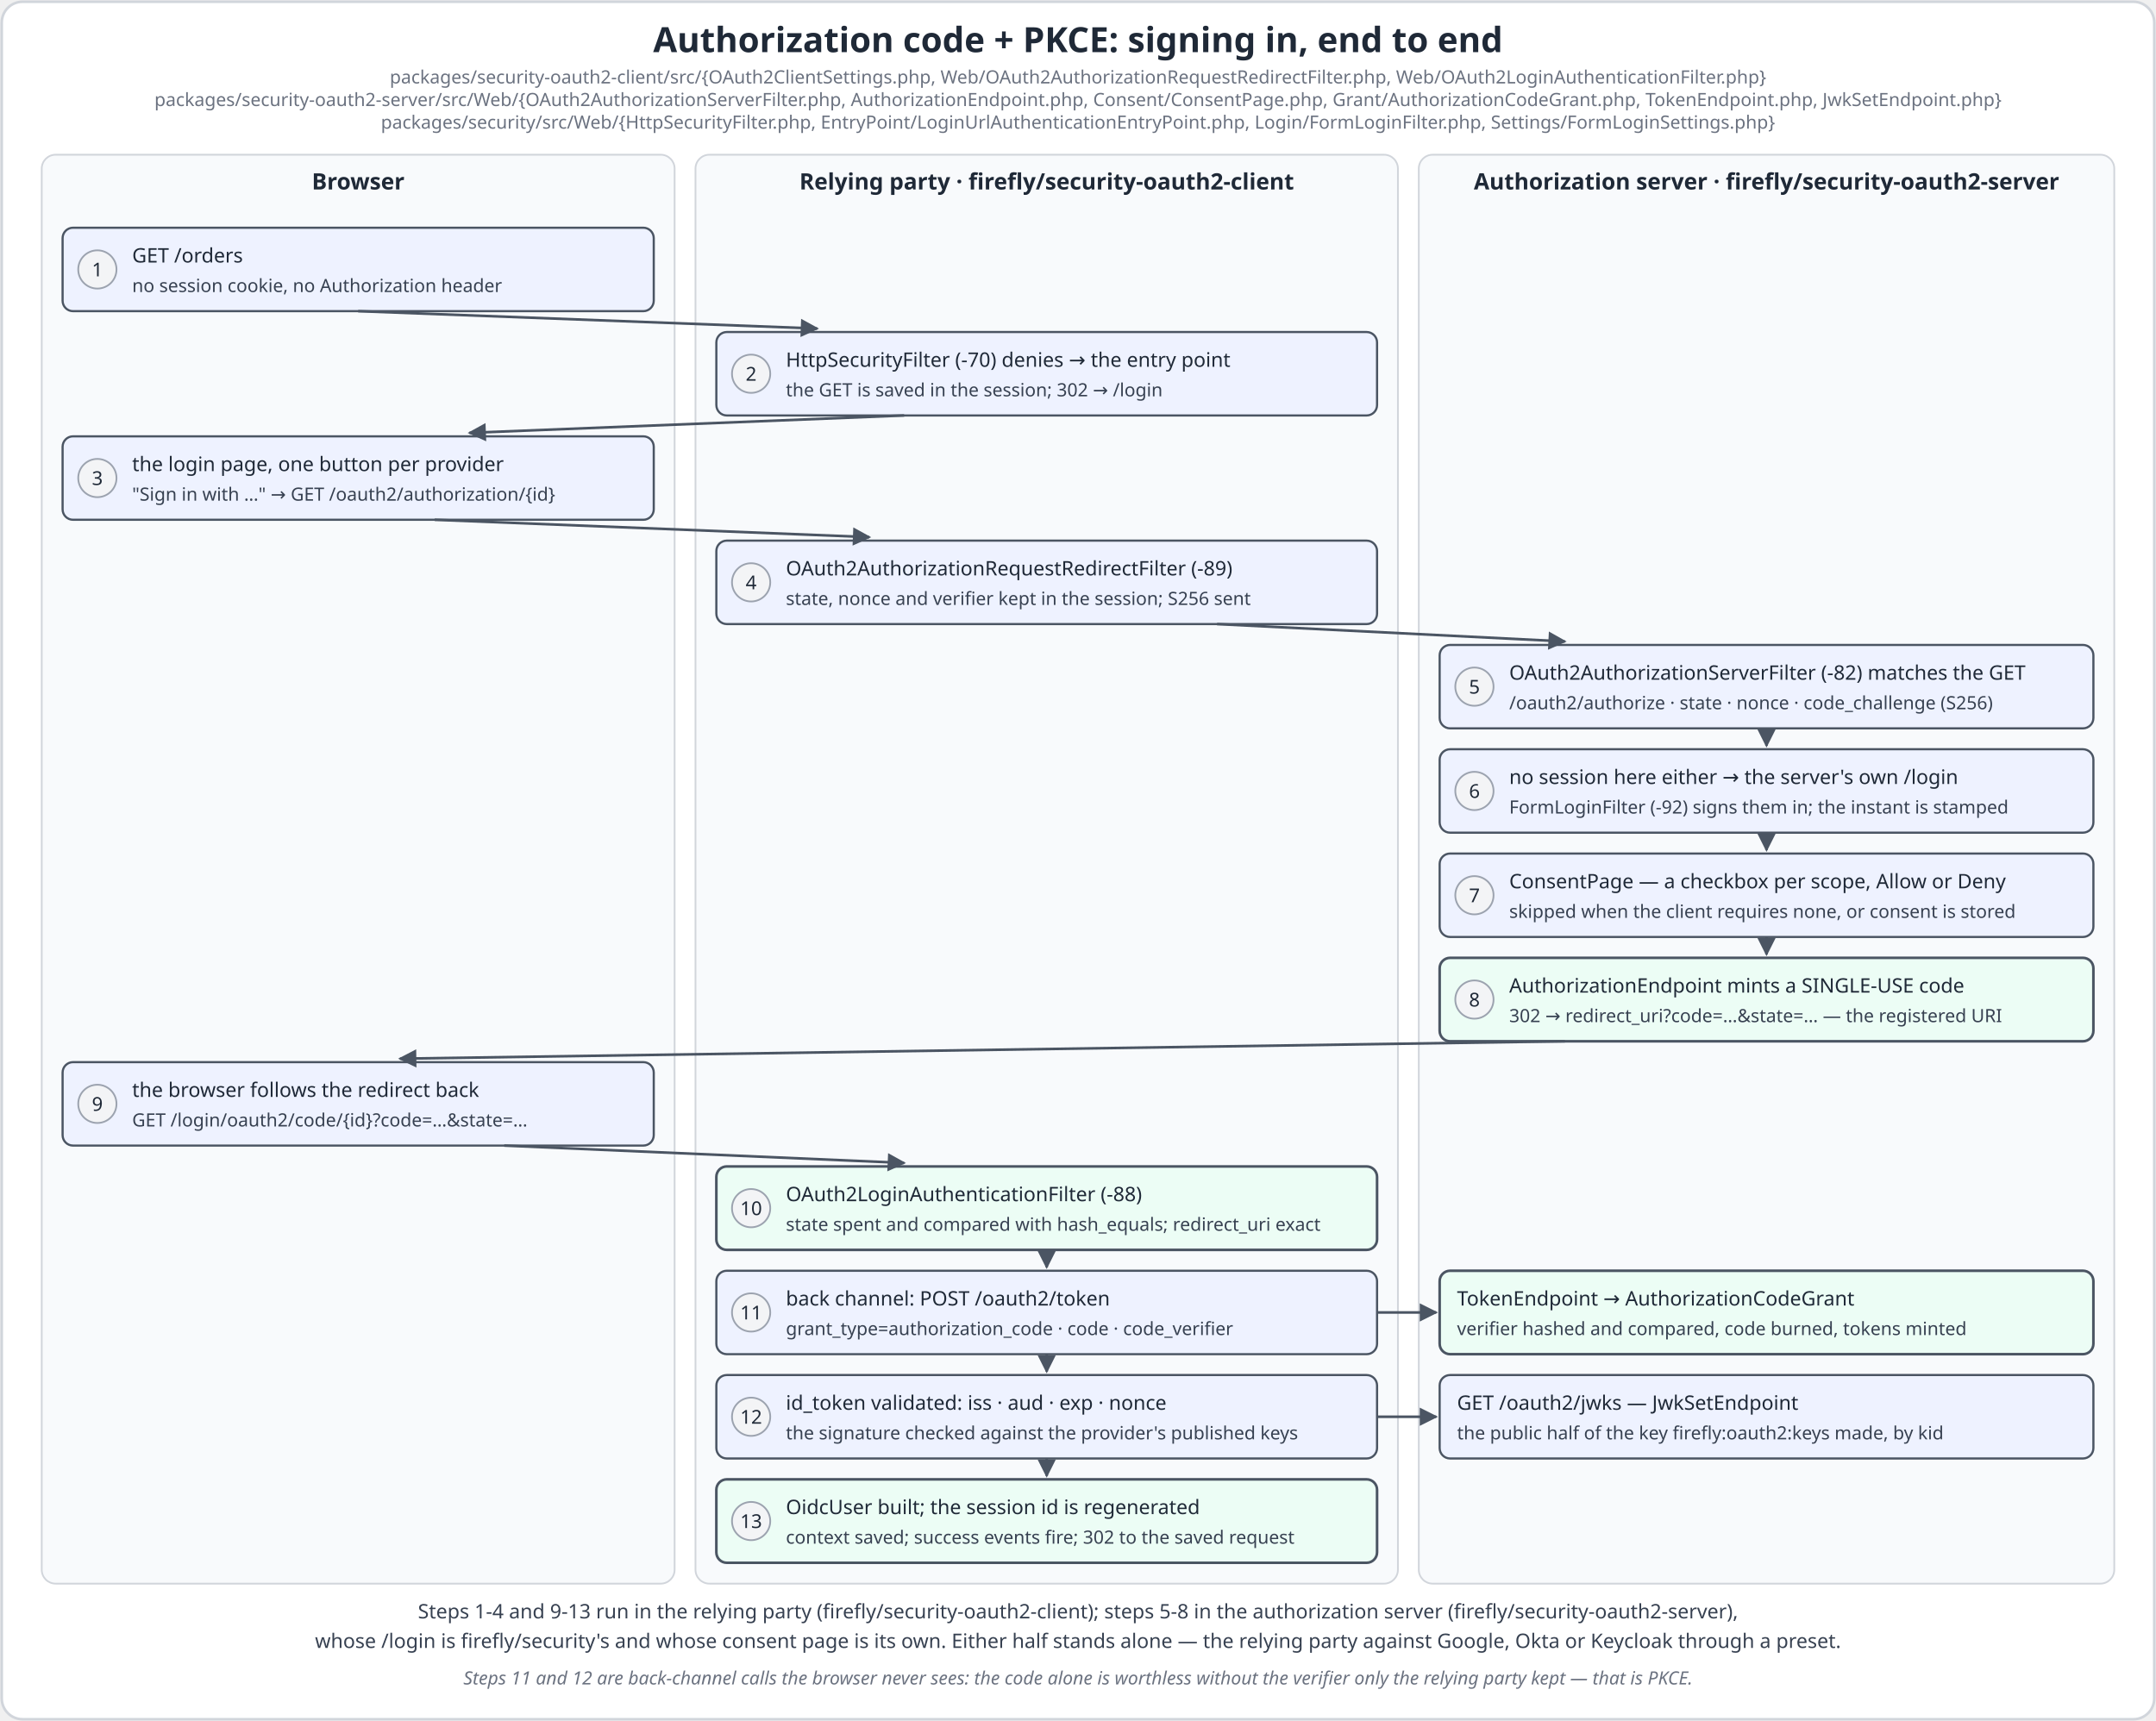
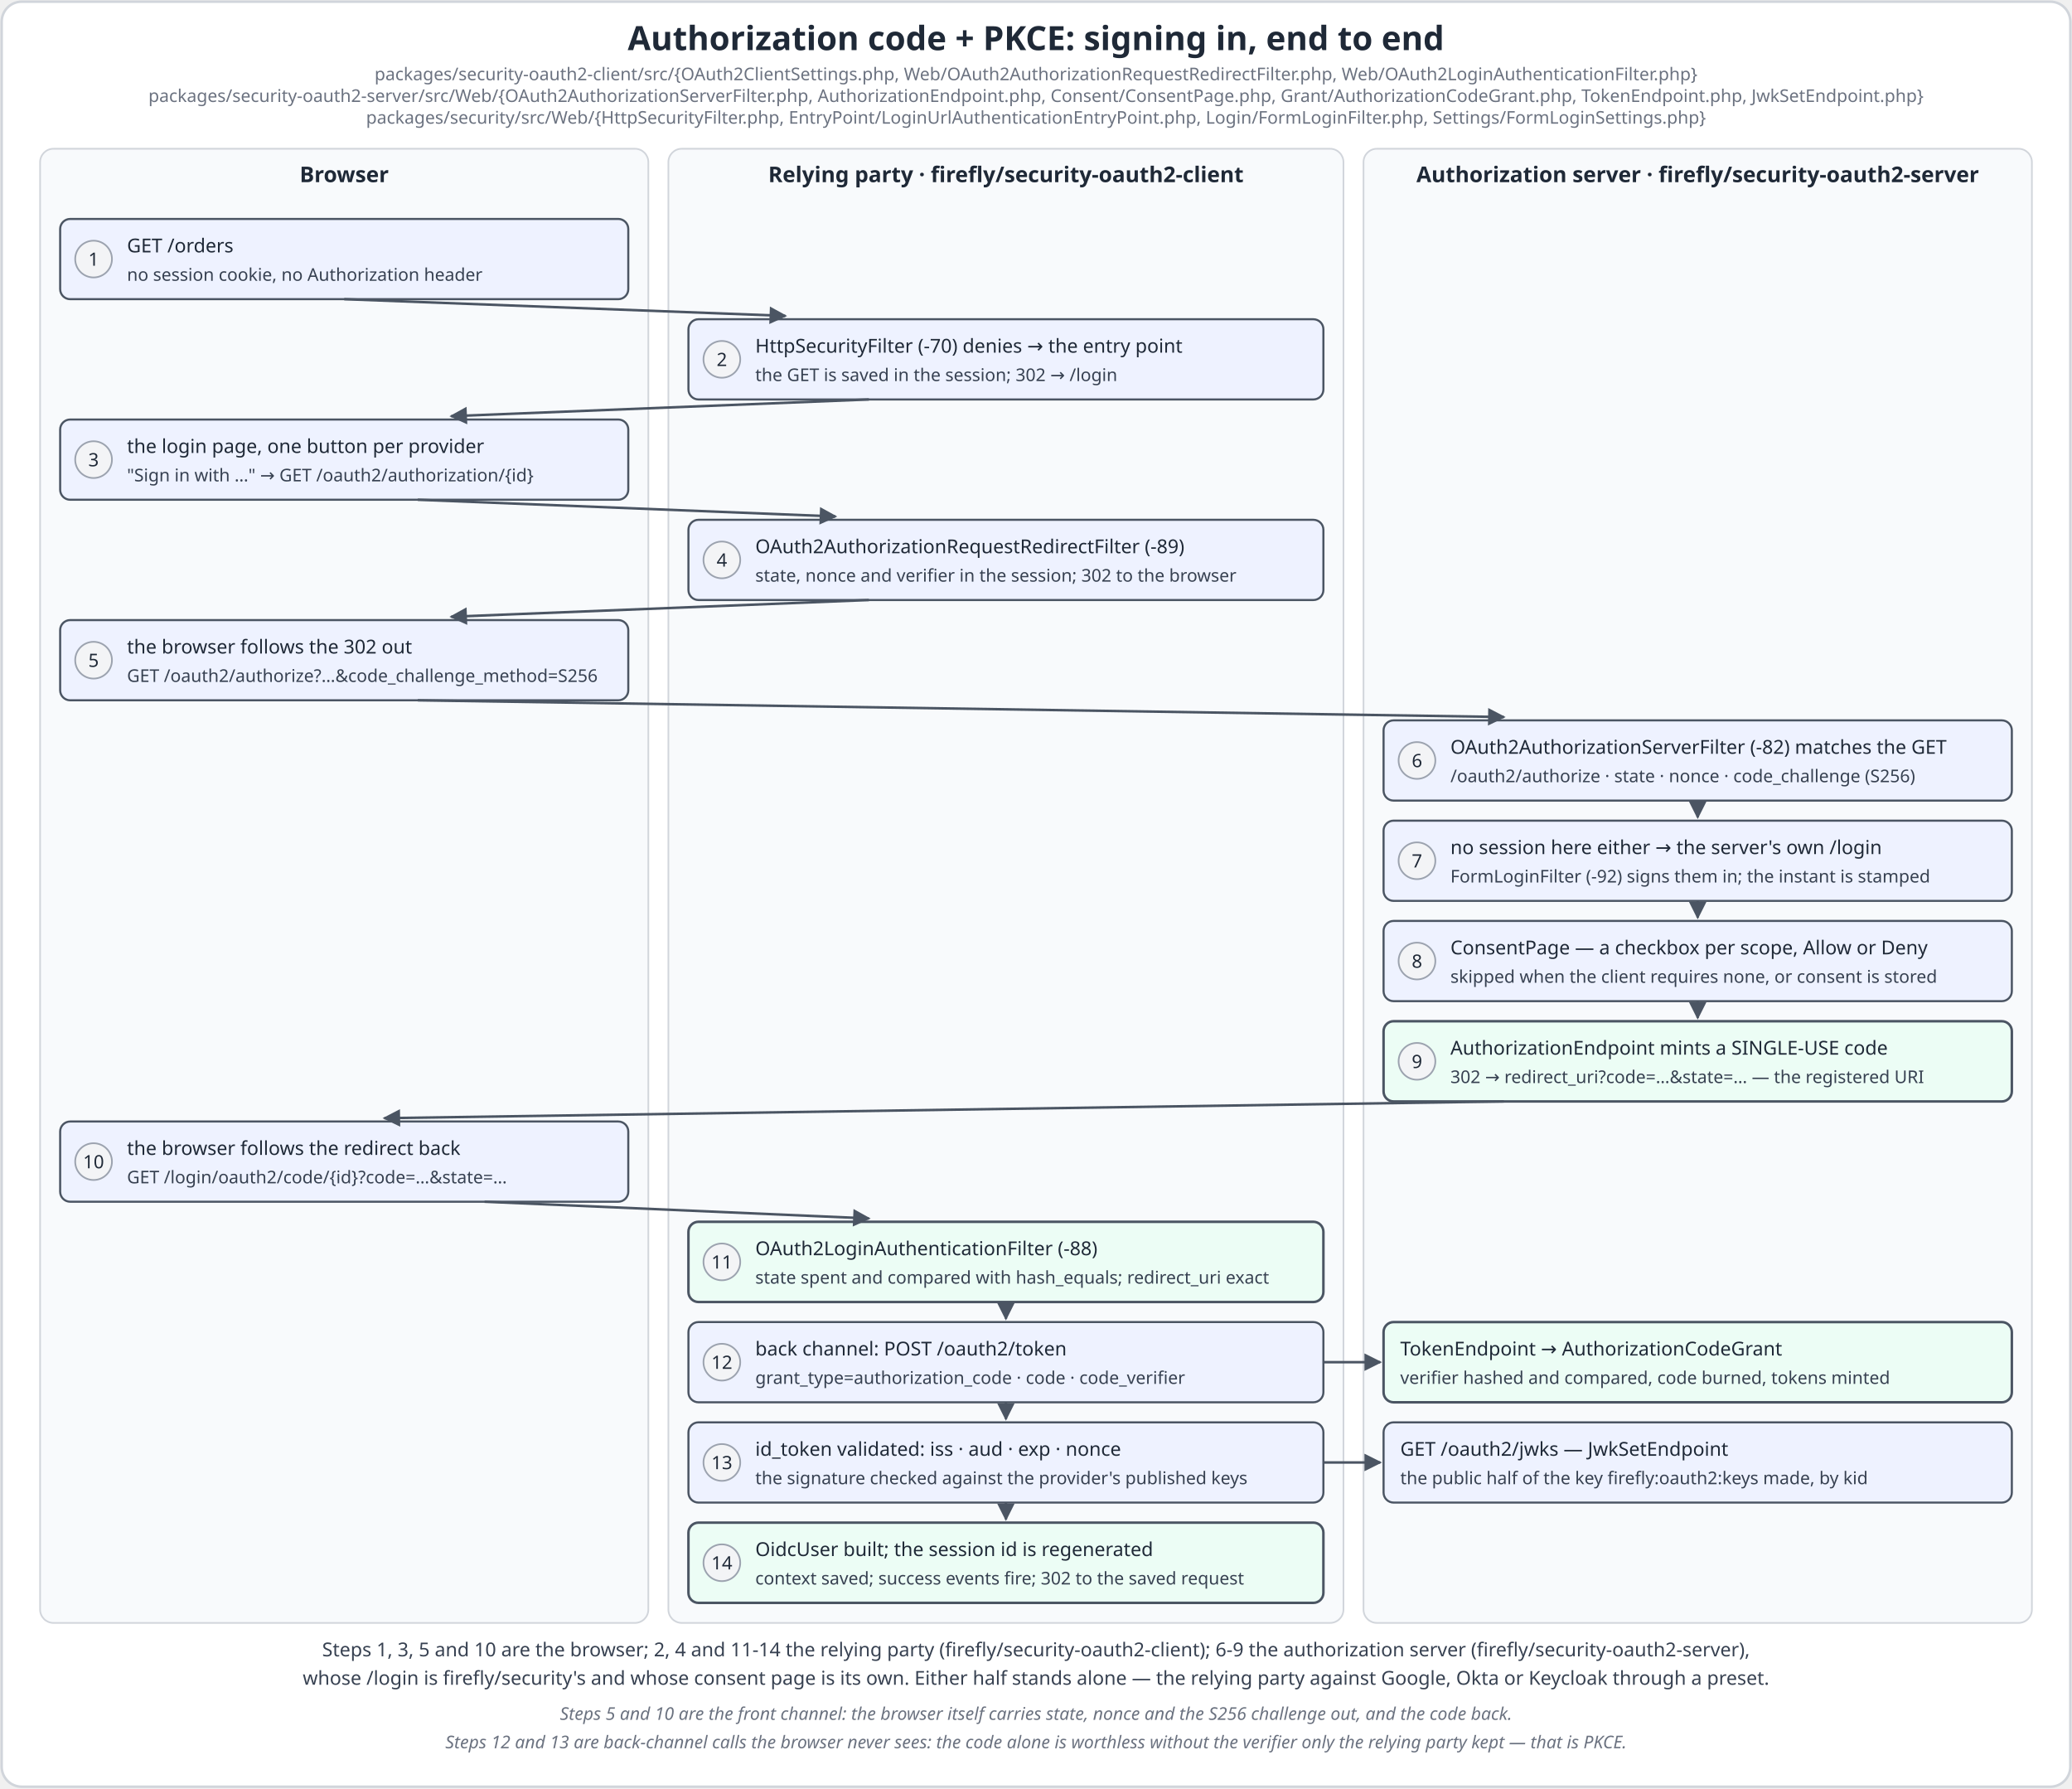
- <svg xmlns="http://www.w3.org/2000/svg" viewBox="0 0 1240 990" font-family="sans-serif">
+ <svg xmlns="http://www.w3.org/2000/svg" viewBox="0 0 1240 1070" font-family="sans-serif">
  <defs>
    <marker id="oac-arrow" viewBox="0 0 10 10" refX="9" refY="5" markerWidth="7" markerHeight="7" orient="auto-start-reverse">
      <path d="M0,0 L10,5 L0,10 z" fill="#4b5563" />
    </marker>
  </defs>
-   <rect x="1" y="1" width="1238" height="988" rx="12" fill="#ffffff" stroke="#d1d5db" stroke-width="1.5" />
+   <rect x="1" y="1" width="1238" height="1068" rx="12" fill="#ffffff" stroke="#d1d5db" stroke-width="1.5" />
  <text x="620" y="30" text-anchor="middle" font-size="20" font-weight="bold" fill="#1f2937">Authorization code + PKCE: signing in, end to end</text>
  <text x="620" y="48" text-anchor="middle" font-size="10.5" fill="#6b7280">packages/security-oauth2-client/src/{OAuth2ClientSettings.php, Web/OAuth2AuthorizationRequestRedirectFilter.php, Web/OAuth2LoginAuthenticationFilter.php}</text>
  <text x="620" y="61" text-anchor="middle" font-size="10.5" fill="#6b7280">packages/security-oauth2-server/src/Web/{OAuth2AuthorizationServerFilter.php, AuthorizationEndpoint.php, Consent/ConsentPage.php, Grant/AuthorizationCodeGrant.php, TokenEndpoint.php, JwkSetEndpoint.php}</text>
  <text x="620" y="74" text-anchor="middle" font-size="10.5" fill="#6b7280">packages/security/src/Web/{HttpSecurityFilter.php, EntryPoint/LoginUrlAuthenticationEntryPoint.php, Login/FormLoginFilter.php, Settings/FormLoginSettings.php}</text>
-   <rect x="24" y="89" width="364" height="822" rx="8" fill="#f8fafc" stroke="#d1d5db" stroke-width="1" />
-   <rect x="400" y="89" width="404" height="822" rx="8" fill="#f8fafc" stroke="#d1d5db" stroke-width="1" />
-   <rect x="816" y="89" width="400" height="822" rx="8" fill="#f8fafc" stroke="#d1d5db" stroke-width="1" />
+   <rect x="24" y="89" width="364" height="882" rx="8" fill="#f8fafc" stroke="#d1d5db" stroke-width="1" />
+   <rect x="400" y="89" width="404" height="882" rx="8" fill="#f8fafc" stroke="#d1d5db" stroke-width="1" />
+   <rect x="816" y="89" width="400" height="882" rx="8" fill="#f8fafc" stroke="#d1d5db" stroke-width="1" />
  <text x="206" y="109" text-anchor="middle" font-size="13" font-weight="bold" fill="#1f2937">Browser</text>
  <text x="602" y="109" text-anchor="middle" font-size="13" font-weight="bold" fill="#1f2937">Relying party · firefly/security-oauth2-client</text>
  <text x="1016" y="109" text-anchor="middle" font-size="13" font-weight="bold" fill="#1f2937">Authorization server · firefly/security-oauth2-server</text>
  <g font-size="10.5" fill="#374151">
    <rect x="36" y="131" width="340" height="48" rx="6" fill="#eef2ff" stroke="#4b5563" stroke-width="1.25" />
    <circle cx="56" cy="155" r="11" fill="#f3f4f6" stroke="#9ca3af" />
    <text x="56" y="159" text-anchor="middle" font-size="11" fill="#1f2937">1</text>
    <text x="76" y="151" font-size="11.5" fill="#1f2937">GET /orders</text>
    <text x="76" y="168">no session cookie, no Authorization header</text>
    <rect x="412" y="191" width="380" height="48" rx="6" fill="#eef2ff" stroke="#4b5563" stroke-width="1.25" />
    <circle cx="432" cy="215" r="11" fill="#f3f4f6" stroke="#9ca3af" />
    <text x="432" y="219" text-anchor="middle" font-size="11" fill="#1f2937">2</text>
    <text x="452" y="211" font-size="11.5" fill="#1f2937">HttpSecurityFilter (-70) denies → the entry point</text>
    <text x="452" y="228">the GET is saved in the session; 302 → /login</text>
    <rect x="36" y="251" width="340" height="48" rx="6" fill="#eef2ff" stroke="#4b5563" stroke-width="1.25" />
    <circle cx="56" cy="275" r="11" fill="#f3f4f6" stroke="#9ca3af" />
    <text x="56" y="279" text-anchor="middle" font-size="11" fill="#1f2937">3</text>
    <text x="76" y="271" font-size="11.5" fill="#1f2937">the login page, one button per provider</text>
    <text x="76" y="288">"Sign in with …" → GET /oauth2/authorization/{id}</text>
    <rect x="412" y="311" width="380" height="48" rx="6" fill="#eef2ff" stroke="#4b5563" stroke-width="1.25" />
    <circle cx="432" cy="335" r="11" fill="#f3f4f6" stroke="#9ca3af" />
    <text x="432" y="339" text-anchor="middle" font-size="11" fill="#1f2937">4</text>
    <text x="452" y="331" font-size="11.5" fill="#1f2937">OAuth2AuthorizationRequestRedirectFilter (-89)</text>
-     <text x="452" y="348">state, nonce and verifier kept in the session; S256 sent</text>
-     <rect x="828" y="371" width="376" height="48" rx="6" fill="#eef2ff" stroke="#4b5563" stroke-width="1.25" />
-     <circle cx="848" cy="395" r="11" fill="#f3f4f6" stroke="#9ca3af" />
-     <text x="848" y="399" text-anchor="middle" font-size="11" fill="#1f2937">5</text>
-     <text x="868" y="391" font-size="11.5" fill="#1f2937">OAuth2AuthorizationServerFilter (-82) matches the GET</text>
-     <text x="868" y="408">/oauth2/authorize · state · nonce · code_challenge (S256)</text>
+     <text x="452" y="348">state, nonce and verifier in the session; 302 to the browser</text>
+     <rect x="36" y="371" width="340" height="48" rx="6" fill="#eef2ff" stroke="#4b5563" stroke-width="1.25" />
+     <circle cx="56" cy="395" r="11" fill="#f3f4f6" stroke="#9ca3af" />
+     <text x="56" y="399" text-anchor="middle" font-size="11" fill="#1f2937">5</text>
+     <text x="76" y="391" font-size="11.5" fill="#1f2937">the browser follows the 302 out</text>
+     <text x="76" y="408">GET /oauth2/authorize?…&amp;code_challenge_method=S256</text>
    <rect x="828" y="431" width="376" height="48" rx="6" fill="#eef2ff" stroke="#4b5563" stroke-width="1.25" />
    <circle cx="848" cy="455" r="11" fill="#f3f4f6" stroke="#9ca3af" />
    <text x="848" y="459" text-anchor="middle" font-size="11" fill="#1f2937">6</text>
-     <text x="868" y="451" font-size="11.5" fill="#1f2937">no session here either → the server's own /login</text>
-     <text x="868" y="468">FormLoginFilter (-92) signs them in; the instant is stamped</text>
+     <text x="868" y="451" font-size="11.5" fill="#1f2937">OAuth2AuthorizationServerFilter (-82) matches the GET</text>
+     <text x="868" y="468">/oauth2/authorize · state · nonce · code_challenge (S256)</text>
    <rect x="828" y="491" width="376" height="48" rx="6" fill="#eef2ff" stroke="#4b5563" stroke-width="1.25" />
    <circle cx="848" cy="515" r="11" fill="#f3f4f6" stroke="#9ca3af" />
    <text x="848" y="519" text-anchor="middle" font-size="11" fill="#1f2937">7</text>
-     <text x="868" y="511" font-size="11.5" fill="#1f2937">ConsentPage — a checkbox per scope, Allow or Deny</text>
-     <text x="868" y="528">skipped when the client requires none, or consent is stored</text>
-     <rect x="828" y="551" width="376" height="48" rx="6" fill="#ecfdf5" stroke="#4b5563" stroke-width="1.5" />
+     <text x="868" y="511" font-size="11.5" fill="#1f2937">no session here either → the server's own /login</text>
+     <text x="868" y="528">FormLoginFilter (-92) signs them in; the instant is stamped</text>
+     <rect x="828" y="551" width="376" height="48" rx="6" fill="#eef2ff" stroke="#4b5563" stroke-width="1.25" />
    <circle cx="848" cy="575" r="11" fill="#f3f4f6" stroke="#9ca3af" />
    <text x="848" y="579" text-anchor="middle" font-size="11" fill="#1f2937">8</text>
-     <text x="868" y="571" font-size="11.5" fill="#1f2937">AuthorizationEndpoint mints a SINGLE-USE code</text>
-     <text x="868" y="588">302 → redirect_uri?code=…&amp;state=… — the registered URI</text>
-     <rect x="36" y="611" width="340" height="48" rx="6" fill="#eef2ff" stroke="#4b5563" stroke-width="1.25" />
-     <circle cx="56" cy="635" r="11" fill="#f3f4f6" stroke="#9ca3af" />
-     <text x="56" y="639" text-anchor="middle" font-size="11" fill="#1f2937">9</text>
-     <text x="76" y="631" font-size="11.5" fill="#1f2937">the browser follows the redirect back</text>
-     <text x="76" y="648">GET /login/oauth2/code/{id}?code=…&amp;state=…</text>
-     <rect x="412" y="671" width="380" height="48" rx="6" fill="#ecfdf5" stroke="#4b5563" stroke-width="1.5" />
-     <circle cx="432" cy="695" r="11" fill="#f3f4f6" stroke="#9ca3af" />
-     <text x="432" y="699" text-anchor="middle" font-size="11" fill="#1f2937">10</text>
-     <text x="452" y="691" font-size="11.5" fill="#1f2937">OAuth2LoginAuthenticationFilter (-88)</text>
-     <text x="452" y="708">state spent and compared with hash_equals; redirect_uri exact</text>
-     <rect x="412" y="731" width="380" height="48" rx="6" fill="#eef2ff" stroke="#4b5563" stroke-width="1.25" />
+     <text x="868" y="571" font-size="11.5" fill="#1f2937">ConsentPage — a checkbox per scope, Allow or Deny</text>
+     <text x="868" y="588">skipped when the client requires none, or consent is stored</text>
+     <rect x="828" y="611" width="376" height="48" rx="6" fill="#ecfdf5" stroke="#4b5563" stroke-width="1.5" />
+     <circle cx="848" cy="635" r="11" fill="#f3f4f6" stroke="#9ca3af" />
+     <text x="848" y="639" text-anchor="middle" font-size="11" fill="#1f2937">9</text>
+     <text x="868" y="631" font-size="11.5" fill="#1f2937">AuthorizationEndpoint mints a SINGLE-USE code</text>
+     <text x="868" y="648">302 → redirect_uri?code=…&amp;state=… — the registered URI</text>
+     <rect x="36" y="671" width="340" height="48" rx="6" fill="#eef2ff" stroke="#4b5563" stroke-width="1.25" />
+     <circle cx="56" cy="695" r="11" fill="#f3f4f6" stroke="#9ca3af" />
+     <text x="56" y="699" text-anchor="middle" font-size="11" fill="#1f2937">10</text>
+     <text x="76" y="691" font-size="11.5" fill="#1f2937">the browser follows the redirect back</text>
+     <text x="76" y="708">GET /login/oauth2/code/{id}?code=…&amp;state=…</text>
+     <rect x="412" y="731" width="380" height="48" rx="6" fill="#ecfdf5" stroke="#4b5563" stroke-width="1.5" />
    <circle cx="432" cy="755" r="11" fill="#f3f4f6" stroke="#9ca3af" />
    <text x="432" y="759" text-anchor="middle" font-size="11" fill="#1f2937">11</text>
-     <text x="452" y="751" font-size="11.5" fill="#1f2937">back channel: POST /oauth2/token</text>
-     <text x="452" y="768">grant_type=authorization_code · code · code_verifier</text>
-     <rect x="828" y="731" width="376" height="48" rx="6" fill="#ecfdf5" stroke="#4b5563" stroke-width="1.5" />
-     <text x="838" y="751" font-size="11.5" fill="#1f2937">TokenEndpoint → AuthorizationCodeGrant</text>
-     <text x="838" y="768">verifier hashed and compared, code burned, tokens minted</text>
+     <text x="452" y="751" font-size="11.5" fill="#1f2937">OAuth2LoginAuthenticationFilter (-88)</text>
+     <text x="452" y="768">state spent and compared with hash_equals; redirect_uri exact</text>
    <rect x="412" y="791" width="380" height="48" rx="6" fill="#eef2ff" stroke="#4b5563" stroke-width="1.25" />
    <circle cx="432" cy="815" r="11" fill="#f3f4f6" stroke="#9ca3af" />
    <text x="432" y="819" text-anchor="middle" font-size="11" fill="#1f2937">12</text>
-     <text x="452" y="811" font-size="11.5" fill="#1f2937">id_token validated: iss · aud · exp · nonce</text>
-     <text x="452" y="828">the signature checked against the provider's published keys</text>
-     <rect x="828" y="791" width="376" height="48" rx="6" fill="#eef2ff" stroke="#4b5563" stroke-width="1.25" />
-     <text x="838" y="811" font-size="11.5" fill="#1f2937">GET /oauth2/jwks — JwkSetEndpoint</text>
-     <text x="838" y="828">the public half of the key firefly:oauth2:keys made, by kid</text>
-     <rect x="412" y="851" width="380" height="48" rx="6" fill="#ecfdf5" stroke="#4b5563" stroke-width="1.5" />
+     <text x="452" y="811" font-size="11.5" fill="#1f2937">back channel: POST /oauth2/token</text>
+     <text x="452" y="828">grant_type=authorization_code · code · code_verifier</text>
+     <rect x="828" y="791" width="376" height="48" rx="6" fill="#ecfdf5" stroke="#4b5563" stroke-width="1.5" />
+     <text x="838" y="811" font-size="11.5" fill="#1f2937">TokenEndpoint → AuthorizationCodeGrant</text>
+     <text x="838" y="828">verifier hashed and compared, code burned, tokens minted</text>
+     <rect x="412" y="851" width="380" height="48" rx="6" fill="#eef2ff" stroke="#4b5563" stroke-width="1.25" />
    <circle cx="432" cy="875" r="11" fill="#f3f4f6" stroke="#9ca3af" />
    <text x="432" y="879" text-anchor="middle" font-size="11" fill="#1f2937">13</text>
-     <text x="452" y="871" font-size="11.5" fill="#1f2937">OidcUser built; the session id is regenerated</text>
-     <text x="452" y="888">context saved; success events fire; 302 to the saved request</text>
+     <text x="452" y="871" font-size="11.5" fill="#1f2937">id_token validated: iss · aud · exp · nonce</text>
+     <text x="452" y="888">the signature checked against the provider's published keys</text>
+     <rect x="828" y="851" width="376" height="48" rx="6" fill="#eef2ff" stroke="#4b5563" stroke-width="1.25" />
+     <text x="838" y="871" font-size="11.5" fill="#1f2937">GET /oauth2/jwks — JwkSetEndpoint</text>
+     <text x="838" y="888">the public half of the key firefly:oauth2:keys made, by kid</text>
+     <rect x="412" y="911" width="380" height="48" rx="6" fill="#ecfdf5" stroke="#4b5563" stroke-width="1.5" />
+     <circle cx="432" cy="935" r="11" fill="#f3f4f6" stroke="#9ca3af" />
+     <text x="432" y="939" text-anchor="middle" font-size="11" fill="#1f2937">14</text>
+     <text x="452" y="931" font-size="11.5" fill="#1f2937">OidcUser built; the session id is regenerated</text>
+     <text x="452" y="948">context saved; success events fire; 302 to the saved request</text>
  </g>
  <line x1="206" y1="179" x2="470" y2="189" stroke="#4b5563" stroke-width="1.5" marker-end="url(#oac-arrow)" />
  <line x1="520" y1="239" x2="270" y2="249" stroke="#4b5563" stroke-width="1.5" marker-end="url(#oac-arrow)" />
  <line x1="250" y1="299" x2="500" y2="309" stroke="#4b5563" stroke-width="1.5" marker-end="url(#oac-arrow)" />
-   <line x1="700" y1="359" x2="900" y2="369" stroke="#4b5563" stroke-width="1.5" marker-end="url(#oac-arrow)" />
-   <line x1="1016" y1="419" x2="1016" y2="429" stroke="#4b5563" stroke-width="1.5" marker-end="url(#oac-arrow)" />
+   <line x1="520" y1="359" x2="270" y2="369" stroke="#4b5563" stroke-width="1.5" marker-end="url(#oac-arrow)" />
+   <line x1="250" y1="419" x2="900" y2="429" stroke="#4b5563" stroke-width="1.5" marker-end="url(#oac-arrow)" />
  <line x1="1016" y1="479" x2="1016" y2="489" stroke="#4b5563" stroke-width="1.5" marker-end="url(#oac-arrow)" />
  <line x1="1016" y1="539" x2="1016" y2="549" stroke="#4b5563" stroke-width="1.5" marker-end="url(#oac-arrow)" />
-   <line x1="900" y1="599" x2="230" y2="609" stroke="#4b5563" stroke-width="1.5" marker-end="url(#oac-arrow)" />
-   <line x1="290" y1="659" x2="520" y2="669" stroke="#4b5563" stroke-width="1.5" marker-end="url(#oac-arrow)" />
-   <line x1="602" y1="719" x2="602" y2="729" stroke="#4b5563" stroke-width="1.5" marker-end="url(#oac-arrow)" />
-   <line x1="792" y1="755" x2="826" y2="755" stroke="#4b5563" stroke-width="1.5" marker-end="url(#oac-arrow)" />
+   <line x1="1016" y1="599" x2="1016" y2="609" stroke="#4b5563" stroke-width="1.5" marker-end="url(#oac-arrow)" />
+   <line x1="900" y1="659" x2="230" y2="669" stroke="#4b5563" stroke-width="1.5" marker-end="url(#oac-arrow)" />
+   <line x1="290" y1="719" x2="520" y2="729" stroke="#4b5563" stroke-width="1.5" marker-end="url(#oac-arrow)" />
  <line x1="602" y1="779" x2="602" y2="789" stroke="#4b5563" stroke-width="1.5" marker-end="url(#oac-arrow)" />
  <line x1="792" y1="815" x2="826" y2="815" stroke="#4b5563" stroke-width="1.5" marker-end="url(#oac-arrow)" />
  <line x1="602" y1="839" x2="602" y2="849" stroke="#4b5563" stroke-width="1.5" marker-end="url(#oac-arrow)" />
-   <text x="620" y="931" text-anchor="middle" font-size="11.5" fill="#374151">Steps 1-4 and 9-13 run in the relying party (firefly/security-oauth2-client); steps 5-8 in the authorization server (firefly/security-oauth2-server),</text>
-   <text x="620" y="948" text-anchor="middle" font-size="11.5" fill="#374151">whose /login is firefly/security's and whose consent page is its own. Either half stands alone — the relying party against Google, Okta or Keycloak through a preset.</text>
-   <text x="620" y="969" text-anchor="middle" font-size="10.5" fill="#6b7280" font-style="italic">Steps 11 and 12 are back-channel calls the browser never sees: the code alone is worthless without the verifier only the relying party kept — that is PKCE.</text>
+   <line x1="792" y1="875" x2="826" y2="875" stroke="#4b5563" stroke-width="1.5" marker-end="url(#oac-arrow)" />
+   <line x1="602" y1="899" x2="602" y2="909" stroke="#4b5563" stroke-width="1.5" marker-end="url(#oac-arrow)" />
+   <text x="620" y="991" text-anchor="middle" font-size="11.5" fill="#374151">Steps 1, 3, 5 and 10 are the browser; 2, 4 and 11-14 the relying party (firefly/security-oauth2-client); 6-9 the authorization server (firefly/security-oauth2-server),</text>
+   <text x="620" y="1008" text-anchor="middle" font-size="11.5" fill="#374151">whose /login is firefly/security's and whose consent page is its own. Either half stands alone — the relying party against Google, Okta or Keycloak through a preset.</text>
+   <text x="620" y="1029" text-anchor="middle" font-size="10.5" fill="#6b7280" font-style="italic">Steps 5 and 10 are the front channel: the browser itself carries state, nonce and the S256 challenge out, and the code back.</text>
+   <text x="620" y="1046" text-anchor="middle" font-size="10.5" fill="#6b7280" font-style="italic">Steps 12 and 13 are back-channel calls the browser never sees: the code alone is worthless without the verifier only the relying party kept — that is PKCE.</text>
</svg>
